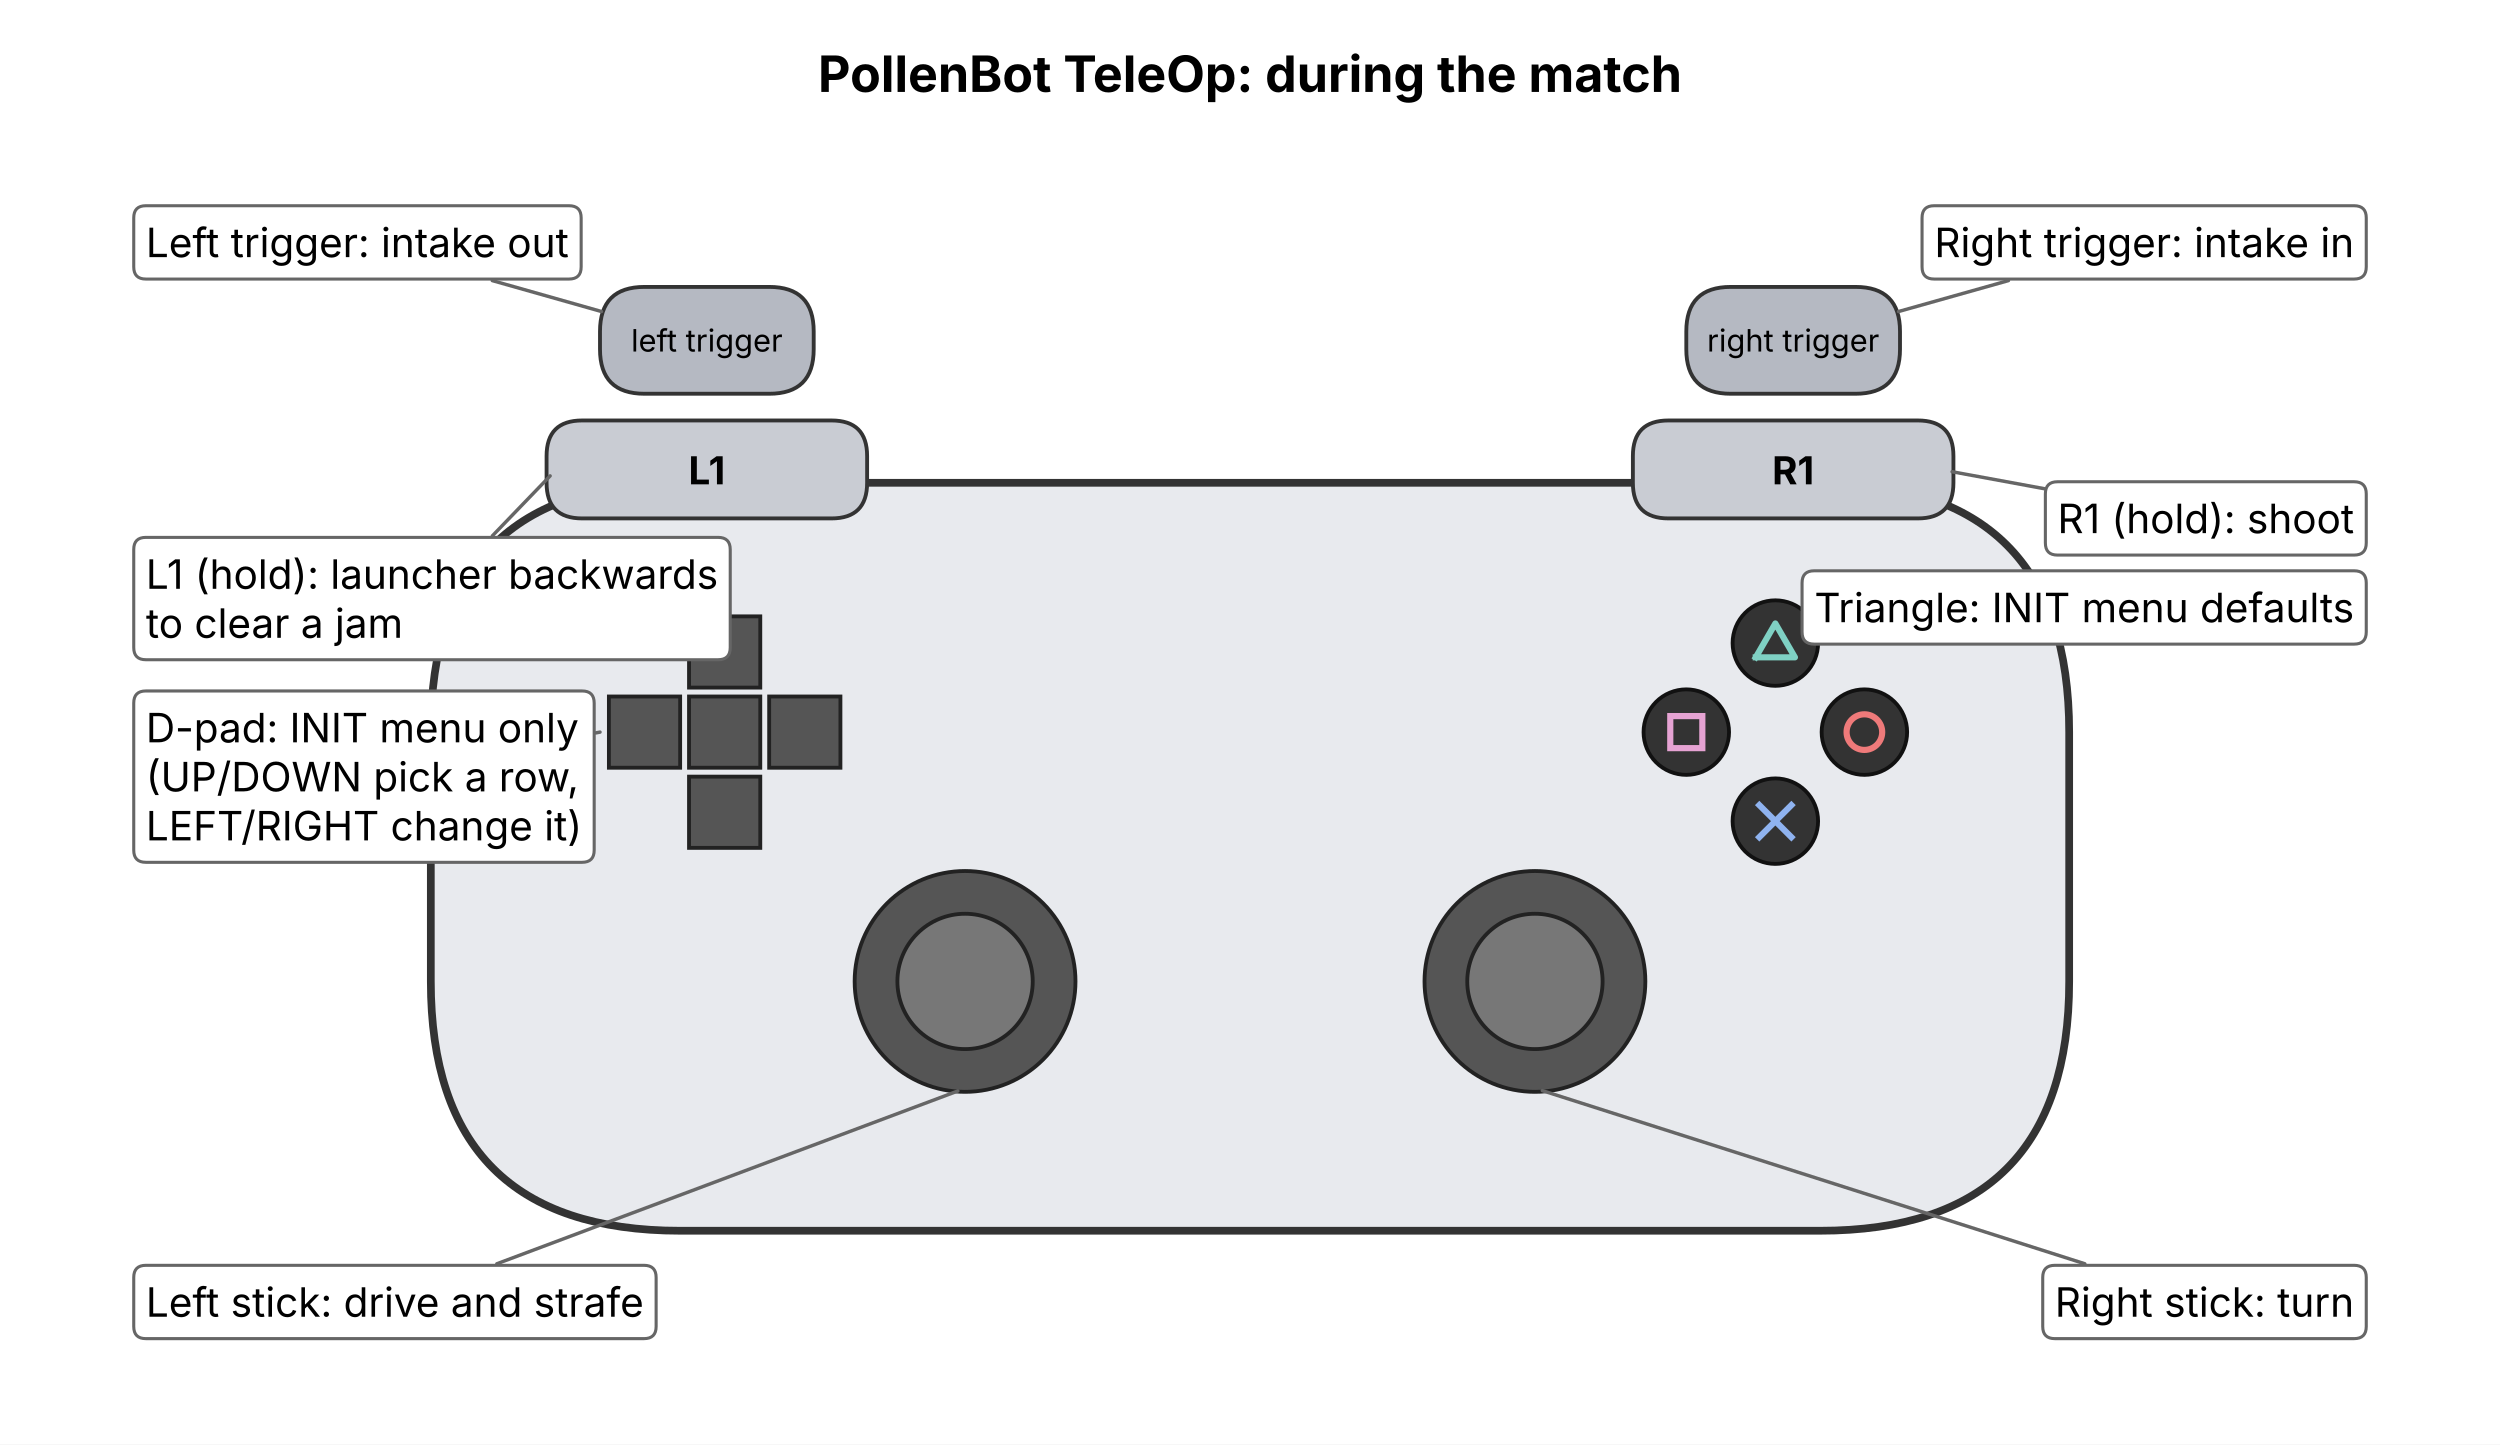
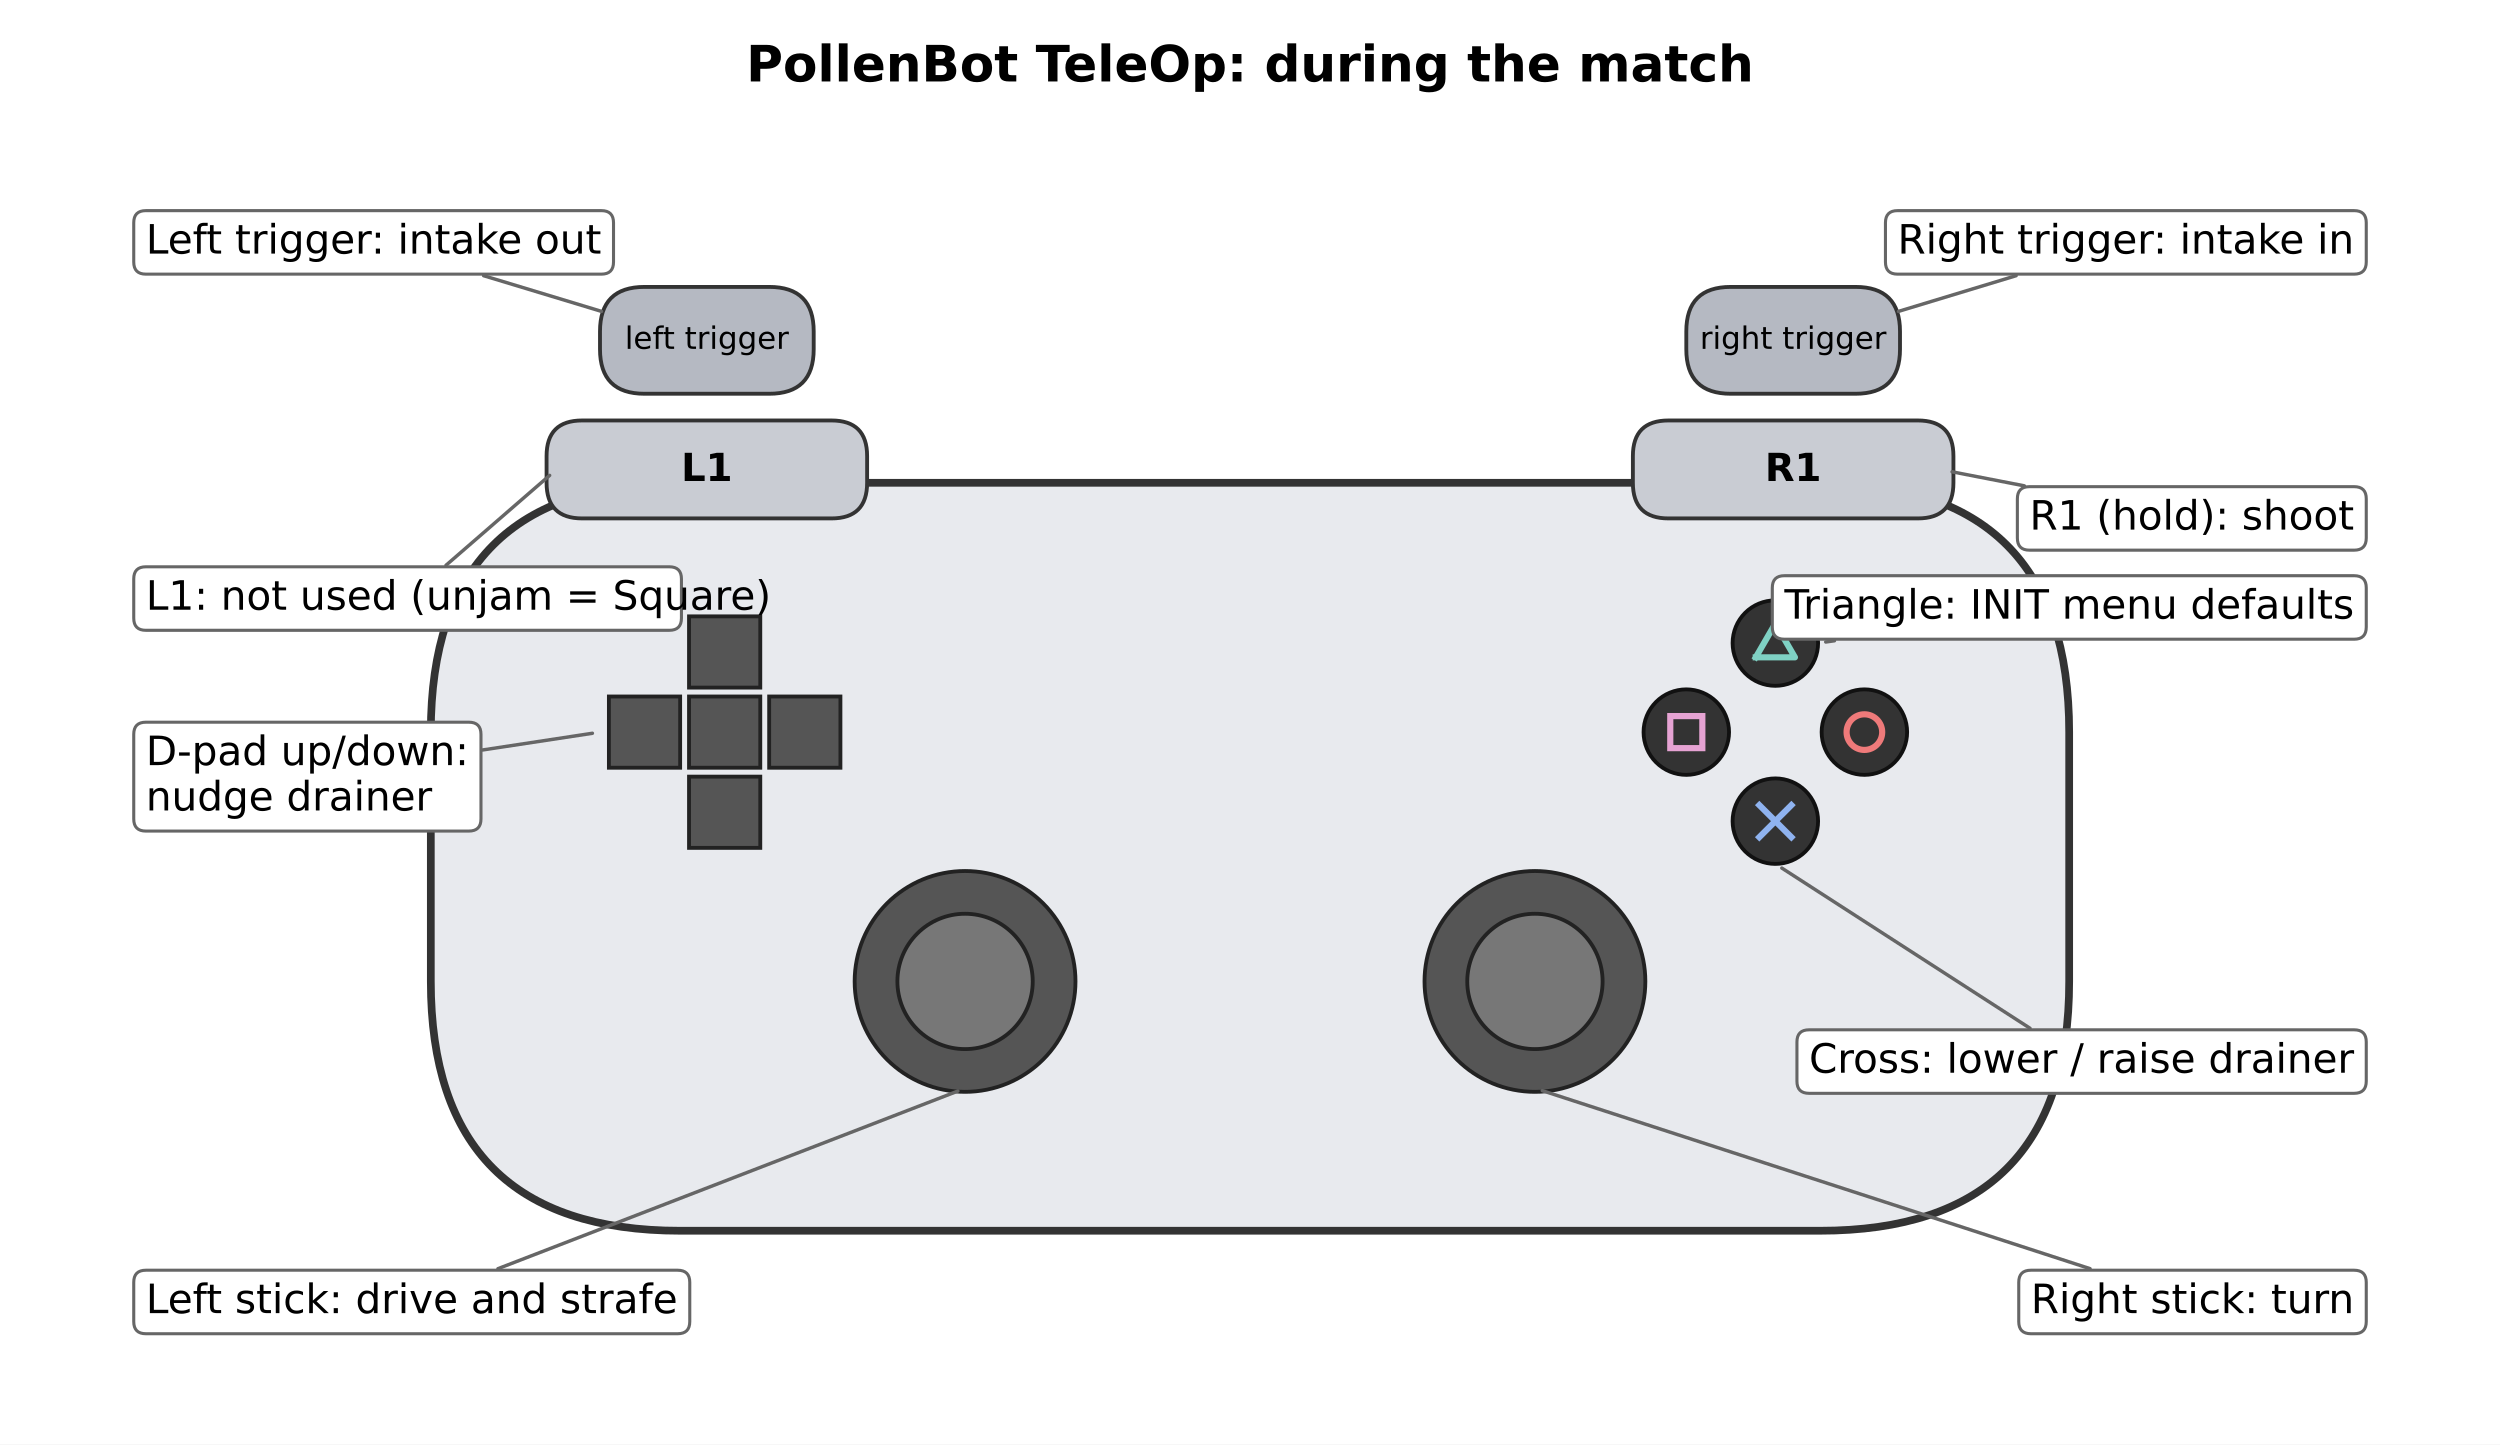
<svg xmlns="http://www.w3.org/2000/svg" width="648pt" height="374.4pt" viewBox="0 0 648 374.4" version="1.1">
  <defs>
    <style type="text/css">*{stroke-linejoin: round; stroke-linecap: butt}</style>
  </defs>
  <g id="figure_1">
    <g id="patch_1">
      <path d="M 0 374.4 L 648 374.4 L 648 0 L 0 0 z " style="fill: #ffffff" />
    </g>
    <g id="axes_1">
      <g id="patch_2">
        <path d="M 176.292 319.009 L 471.708 319.009 Q 536.331 319.009 536.331 254.387 L 536.331 189.764 Q 536.331 125.142 471.708 125.142 L 176.292 125.142 Q 111.669 125.142 111.669 189.764 L 111.669 254.387 Q 111.669 319.009 176.292 319.009 z " clip-path="url(#pbf100af5ca)" style="fill: #e8eaee; stroke: #333333; stroke-width: 2; stroke-linejoin: miter" />
      </g>
      <g id="patch_3">
        <path d="M 150.904 134.374 L 215.527 134.374 Q 224.758 134.374 224.758 125.142 L 224.758 118.218 Q 224.758 108.986 215.527 108.986 L 150.904 108.986 Q 141.672 108.986 141.672 118.218 L 141.672 125.142 Q 141.672 134.374 150.904 134.374 z " clip-path="url(#pbf100af5ca)" style="fill: #c9ccd3; stroke: #333333; stroke-linejoin: miter" />
      </g>
      <g id="patch_4">
        <path d="M 432.473 134.374 L 497.096 134.374 Q 506.328 134.374 506.328 125.142 L 506.328 118.218 Q 506.328 108.986 497.096 108.986 L 432.473 108.986 Q 423.242 108.986 423.242 118.218 L 423.242 125.142 Q 423.242 134.374 432.473 134.374 z " clip-path="url(#pbf100af5ca)" style="fill: #c9ccd3; stroke: #333333; stroke-linejoin: miter" />
      </g>
      <g id="patch_5">
        <path d="M 167.06 102.062 L 199.371 102.062 Q 210.911 102.062 210.911 90.523 L 210.911 85.907 Q 210.911 74.367 199.371 74.367 L 167.06 74.367 Q 155.52 74.367 155.52 85.907 L 155.52 90.523 Q 155.52 102.062 167.06 102.062 z " clip-path="url(#pbf100af5ca)" style="fill: #b5b9c2; stroke: #333333; stroke-linejoin: miter" />
      </g>
      <g id="patch_6">
        <path d="M 448.629 102.062 L 480.94 102.062 Q 492.48 102.062 492.48 90.523 L 492.48 85.907 Q 492.48 74.367 480.94 74.367 L 448.629 74.367 Q 437.089 74.367 437.089 85.907 L 437.089 90.523 Q 437.089 102.062 448.629 102.062 z " clip-path="url(#pbf100af5ca)" style="fill: #b5b9c2; stroke: #333333; stroke-linejoin: miter" />
      </g>
      <g id="patch_7">
        <path d="M 250.146 283.005 C 257.735 283.005 265.015 279.99 270.382 274.623 C 275.749 269.256 278.764 261.977 278.764 254.387 C 278.764 246.797 275.749 239.517 270.382 234.15 C 265.015 228.784 257.735 225.768 250.146 225.768 C 242.556 225.768 235.276 228.784 229.909 234.15 C 224.543 239.517 221.527 246.797 221.527 254.387 C 221.527 261.977 224.543 269.256 229.909 274.623 C 235.276 279.99 242.556 283.005 250.146 283.005 z " clip-path="url(#pbf100af5ca)" style="fill: #555555; stroke: #222222; stroke-linejoin: miter" />
      </g>
      <g id="patch_8">
        <path d="M 250.146 271.927 C 254.798 271.927 259.259 270.079 262.549 266.79 C 265.838 263.5 267.686 259.039 267.686 254.387 C 267.686 249.735 265.838 245.273 262.549 241.984 C 259.259 238.695 254.798 236.846 250.146 236.846 C 245.494 236.846 241.032 238.695 237.743 241.984 C 234.454 245.273 232.605 249.735 232.605 254.387 C 232.605 259.039 234.454 263.5 237.743 266.79 C 241.032 270.079 245.494 271.927 250.146 271.927 z " clip-path="url(#pbf100af5ca)" style="fill: #777777; stroke: #222222; stroke-linejoin: miter" />
      </g>
      <g id="patch_9">
        <path d="M 397.854 283.005 C 405.444 283.005 412.724 279.99 418.091 274.623 C 423.457 269.256 426.473 261.977 426.473 254.387 C 426.473 246.797 423.457 239.517 418.091 234.15 C 412.724 228.784 405.444 225.768 397.854 225.768 C 390.265 225.768 382.985 228.784 377.618 234.15 C 372.251 239.517 369.236 246.797 369.236 254.387 C 369.236 261.977 372.251 269.256 377.618 274.623 C 382.985 279.99 390.265 283.005 397.854 283.005 z " clip-path="url(#pbf100af5ca)" style="fill: #555555; stroke: #222222; stroke-linejoin: miter" />
      </g>
      <g id="patch_10">
        <path d="M 397.854 271.927 C 402.506 271.927 406.968 270.079 410.257 266.79 C 413.546 263.5 415.395 259.039 415.395 254.387 C 415.395 249.735 413.546 245.273 410.257 241.984 C 406.968 238.695 402.506 236.846 397.854 236.846 C 393.202 236.846 388.741 238.695 385.451 241.984 C 382.162 245.273 380.314 249.735 380.314 254.387 C 380.314 259.039 382.162 263.5 385.451 266.79 C 388.741 270.079 393.202 271.927 397.854 271.927 z " clip-path="url(#pbf100af5ca)" style="fill: #777777; stroke: #222222; stroke-linejoin: miter" />
      </g>
      <g id="patch_11">
        <path d="M 178.599 178.225 L 197.063 178.225 L 197.063 159.761 L 178.599 159.761 z " clip-path="url(#pbf100af5ca)" style="fill: #555555; stroke: #222222; stroke-linejoin: miter" />
      </g>
      <g id="patch_12">
        <path d="M 178.599 219.768 L 197.063 219.768 L 197.063 201.304 L 178.599 201.304 z " clip-path="url(#pbf100af5ca)" style="fill: #555555; stroke: #222222; stroke-linejoin: miter" />
      </g>
      <g id="patch_13">
        <path d="M 157.828 198.996 L 176.292 198.996 L 176.292 180.533 L 157.828 180.533 z " clip-path="url(#pbf100af5ca)" style="fill: #555555; stroke: #222222; stroke-linejoin: miter" />
      </g>
      <g id="patch_14">
        <path d="M 199.371 198.996 L 217.835 198.996 L 217.835 180.533 L 199.371 180.533 z " clip-path="url(#pbf100af5ca)" style="fill: #555555; stroke: #222222; stroke-linejoin: miter" />
      </g>
      <g id="patch_15">
        <path d="M 178.599 198.996 L 197.063 198.996 L 197.063 180.533 L 178.599 180.533 z " clip-path="url(#pbf100af5ca)" style="fill: #555555; stroke: #222222; stroke-linejoin: miter" />
      </g>
      <g id="patch_16">
        <path d="M 460.169 177.763 C 463.107 177.763 465.925 176.596 468.002 174.518 C 470.08 172.441 471.247 169.623 471.247 166.685 C 471.247 163.747 470.08 160.929 468.002 158.852 C 465.925 156.774 463.107 155.607 460.169 155.607 C 457.231 155.607 454.413 156.774 452.335 158.852 C 450.258 160.929 449.091 163.747 449.091 166.685 C 449.091 169.623 450.258 172.441 452.335 174.518 C 454.413 176.596 457.231 177.763 460.169 177.763 z " clip-path="url(#pbf100af5ca)" style="fill: #333333; stroke: #111111; stroke-linejoin: miter" />
      </g>
      <g id="patch_17">
        <path d="M 437.089 200.843 C 440.027 200.843 442.845 199.675 444.923 197.598 C 447 195.52 448.167 192.702 448.167 189.764 C 448.167 186.826 447 184.008 444.923 181.931 C 442.845 179.854 440.027 178.686 437.089 178.686 C 434.151 178.686 431.333 179.854 429.256 181.931 C 427.178 184.008 426.011 186.826 426.011 189.764 C 426.011 192.702 427.178 195.52 429.256 197.598 C 431.333 199.675 434.151 200.843 437.089 200.843 z " clip-path="url(#pbf100af5ca)" style="fill: #333333; stroke: #111111; stroke-linejoin: miter" />
      </g>
      <g id="patch_18">
        <path d="M 432.935 193.919 L 441.244 193.919 L 441.244 185.61 L 432.935 185.61 L 432.935 193.919 z " clip-path="url(#pbf100af5ca)" style="fill: none; stroke: #e6a3d3; stroke-width: 1.6; stroke-linejoin: miter" />
      </g>
      <g id="patch_19">
        <path d="M 483.248 200.843 C 486.186 200.843 489.004 199.675 491.082 197.598 C 493.159 195.52 494.326 192.702 494.326 189.764 C 494.326 186.826 493.159 184.008 491.082 181.931 C 489.004 179.854 486.186 178.686 483.248 178.686 C 480.31 178.686 477.492 179.854 475.415 181.931 C 473.337 184.008 472.17 186.826 472.17 189.764 C 472.17 192.702 473.337 195.52 475.415 197.598 C 477.492 199.675 480.31 200.843 483.248 200.843 z " clip-path="url(#pbf100af5ca)" style="fill: #333333; stroke: #111111; stroke-linejoin: miter" />
      </g>
      <g id="patch_20">
        <path d="M 483.248 194.38 C 484.472 194.38 485.647 193.894 486.512 193.028 C 487.378 192.163 487.864 190.989 487.864 189.764 C 487.864 188.54 487.378 187.366 486.512 186.5 C 485.647 185.635 484.472 185.148 483.248 185.148 C 482.024 185.148 480.85 185.635 479.984 186.5 C 479.119 187.366 478.632 188.54 478.632 189.764 C 478.632 190.989 479.119 192.163 479.984 193.028 C 480.85 193.894 482.024 194.38 483.248 194.38 L 483.248 194.38 z " clip-path="url(#pbf100af5ca)" style="fill: none; stroke: #ef7a7a; stroke-width: 1.6; stroke-linejoin: miter" />
      </g>
      <g id="patch_21">
        <path d="M 460.169 223.922 C 463.107 223.922 465.925 222.755 468.002 220.677 C 470.08 218.6 471.247 215.782 471.247 212.844 C 471.247 209.906 470.08 207.088 468.002 205.01 C 465.925 202.933 463.107 201.766 460.169 201.766 C 457.231 201.766 454.413 202.933 452.335 205.01 C 450.258 207.088 449.091 209.906 449.091 212.844 C 449.091 215.782 450.258 218.6 452.335 220.677 C 454.413 222.755 457.231 223.922 460.169 223.922 z " clip-path="url(#pbf100af5ca)" style="fill: #333333; stroke: #111111; stroke-linejoin: miter" />
      </g>
      <g id="line2d_1">
        <path d="M 455.091 170.378 L 465.246 170.378 L 460.169 161.607 L 455.091 170.378 " clip-path="url(#pbf100af5ca)" style="fill: none; stroke: #7fd1c4; stroke-width: 1.6; stroke-linecap: square" />
      </g>
      <g id="line2d_2">
        <path d="M 456.014 216.998 L 464.323 208.69 " clip-path="url(#pbf100af5ca)" style="fill: none; stroke: #8fb3f0; stroke-width: 1.6; stroke-linecap: square" />
      </g>
      <g id="line2d_3">
        <path d="M 456.014 208.69 L 464.323 216.998 " clip-path="url(#pbf100af5ca)" style="fill: none; stroke: #8fb3f0; stroke-width: 1.6; stroke-linecap: square" />
      </g>
      <g id="text_1">
-         <text style="font-weight: 700; font-size: 10px; font-family: 'Inter', 'DejaVu Sans', 'Bitstream Vera Sans', 'Computer Modern Sans Serif', 'Lucida Grande', 'Verdana', 'Geneva', 'Lucid', 'Arial', 'Helvetica', 'Avant Garde', sans-serif; text-anchor: middle" x="183.215" y="125.548" transform="rotate(-0 183.2153 125.5485)">L1</text>
+         <text style="font-weight: 700; font-size: 10px; font-family: 'DejaVu Sans', 'Bitstream Vera Sans', 'Computer Modern Sans Serif', 'Lucida Grande', 'Verdana', 'Geneva', 'Lucid', 'Arial', 'Helvetica', 'Avant Garde', sans-serif; text-anchor: middle" x="183.215" y="124.67" transform="rotate(-0 183.2153 124.6702)">L1</text>
      </g>
      <g id="text_2">
-         <text style="font-weight: 700; font-size: 10px; font-family: 'Inter', 'DejaVu Sans', 'Bitstream Vera Sans', 'Computer Modern Sans Serif', 'Lucida Grande', 'Verdana', 'Geneva', 'Lucid', 'Arial', 'Helvetica', 'Avant Garde', sans-serif; text-anchor: middle" x="464.785" y="125.548" transform="rotate(-0 464.7847 125.5485)">R1</text>
+         <text style="font-weight: 700; font-size: 10px; font-family: 'DejaVu Sans', 'Bitstream Vera Sans', 'Computer Modern Sans Serif', 'Lucida Grande', 'Verdana', 'Geneva', 'Lucid', 'Arial', 'Helvetica', 'Avant Garde', sans-serif; text-anchor: middle" x="464.785" y="124.67" transform="rotate(-0 464.7847 124.6702)">R1</text>
      </g>
      <g id="text_3">
-         <text style="font-size: 8px; font-family: 'Inter', 'DejaVu Sans', 'Bitstream Vera Sans', 'Computer Modern Sans Serif', 'Lucida Grande', 'Verdana', 'Geneva', 'Lucid', 'Arial', 'Helvetica', 'Avant Garde', sans-serif; text-anchor: middle" x="183.215" y="91.125" transform="rotate(-0 183.2153 91.12495)">left trigger</text>
+         <text style="font-size: 8px; font-family: 'DejaVu Sans', 'Bitstream Vera Sans', 'Computer Modern Sans Serif', 'Lucida Grande', 'Verdana', 'Geneva', 'Lucid', 'Arial', 'Helvetica', 'Avant Garde', sans-serif; text-anchor: middle" x="183.215" y="90.422" transform="rotate(-0 183.2153 90.4223)">left trigger</text>
      </g>
      <g id="text_4">
-         <text style="font-size: 8px; font-family: 'Inter', 'DejaVu Sans', 'Bitstream Vera Sans', 'Computer Modern Sans Serif', 'Lucida Grande', 'Verdana', 'Geneva', 'Lucid', 'Arial', 'Helvetica', 'Avant Garde', sans-serif; text-anchor: middle" x="464.785" y="91.125" transform="rotate(-0 464.7847 91.12495)">right trigger</text>
+         <text style="font-size: 8px; font-family: 'DejaVu Sans', 'Bitstream Vera Sans', 'Computer Modern Sans Serif', 'Lucida Grande', 'Verdana', 'Geneva', 'Lucid', 'Arial', 'Helvetica', 'Avant Garde', sans-serif; text-anchor: middle" x="464.785" y="90.422" transform="rotate(-0 464.7847 90.4223)">right trigger</text>
      </g>
      <g id="patch_22">
-         <path d="M 128.781 327.572 Q 188.528 305.178 248.275 282.783 " style="fill: none; stroke: #666666; stroke-width: 0.9; stroke-linecap: round" />
+         <path d="M 129.07 328.843 Q 188.675 305.823 248.28 282.803 " style="fill: none; stroke: #666666; stroke-width: 0.9; stroke-linecap: round" />
      </g>
      <g id="text_5">
        <g id="patch_23">
-           <path d="M 37.815 346.975 L 166.919 346.975 Q 170.069 346.975 170.069 343.825 L 170.069 331.121 Q 170.069 327.971 166.919 327.971 L 37.815 327.971 Q 34.665 327.971 34.665 331.121 L 34.665 343.825 Q 34.665 346.975 37.815 346.975 z " style="fill: #ffffff; stroke: #666666; stroke-width: 0.8; stroke-linejoin: miter" />
+           <path d="M 37.815 345.704 L 175.637 345.704 Q 178.787 345.704 178.787 342.554 L 178.787 332.392 Q 178.787 329.242 175.637 329.242 L 37.815 329.242 Q 34.665 329.242 34.665 332.392 L 34.665 342.554 Q 34.665 345.704 37.815 345.704 z " style="fill: #ffffff; stroke: #666666; stroke-width: 0.8; stroke-linejoin: miter" />
        </g>
-         <text style="font-size: 10.5px; font-family: 'Inter', 'DejaVu Sans', 'Bitstream Vera Sans', 'Computer Modern Sans Serif', 'Lucida Grande', 'Verdana', 'Geneva', 'Lucid', 'Arial', 'Helvetica', 'Avant Garde', sans-serif; text-anchor: start" x="37.815" y="341.292" transform="rotate(-0 37.81479 341.2925)">Left stick: drive and strafe</text>
+         <text style="font-size: 10.5px; font-family: 'DejaVu Sans', 'Bitstream Vera Sans', 'Computer Modern Sans Serif', 'Lucida Grande', 'Verdana', 'Geneva', 'Lucid', 'Arial', 'Helvetica', 'Avant Garde', sans-serif; text-anchor: start" x="37.815" y="340.37" transform="rotate(-0 37.81479 340.3702)">Left stick: drive and strafe</text>
      </g>
      <g id="patch_24">
-         <path d="M 540.382 327.571 Q 470.073 305.132 399.764 282.692 " style="fill: none; stroke: #666666; stroke-width: 0.9; stroke-linecap: round" />
+         <path d="M 541.741 328.843 Q 470.748 305.771 399.756 282.7 " style="fill: none; stroke: #666666; stroke-width: 0.9; stroke-linecap: round" />
      </g>
      <g id="text_6">
        <g id="patch_25">
-           <path d="M 532.625 346.975 L 610.185 346.975 Q 613.335 346.975 613.335 343.825 L 613.335 331.121 Q 613.335 327.971 610.185 327.971 L 532.625 327.971 Q 529.475 327.971 529.475 331.121 L 529.475 343.825 Q 529.475 346.975 532.625 346.975 z " style="fill: #ffffff; stroke: #666666; stroke-width: 0.8; stroke-linejoin: miter" />
+           <path d="M 526.41 345.704 L 610.185 345.704 Q 613.335 345.704 613.335 342.554 L 613.335 332.392 Q 613.335 329.242 610.185 329.242 L 526.41 329.242 Q 523.26 329.242 523.26 332.392 L 523.26 342.554 Q 523.26 345.704 526.41 345.704 z " style="fill: #ffffff; stroke: #666666; stroke-width: 0.8; stroke-linejoin: miter" />
        </g>
-         <text style="font-size: 10.5px; font-family: 'Inter', 'DejaVu Sans', 'Bitstream Vera Sans', 'Computer Modern Sans Serif', 'Lucida Grande', 'Verdana', 'Geneva', 'Lucid', 'Arial', 'Helvetica', 'Avant Garde', sans-serif; text-anchor: end" x="610.185" y="341.292" transform="rotate(-0 610.1852 341.2925)">Right stick: turn</text>
+         <text style="font-size: 10.5px; font-family: 'DejaVu Sans', 'Bitstream Vera Sans', 'Computer Modern Sans Serif', 'Lucida Grande', 'Verdana', 'Geneva', 'Lucid', 'Arial', 'Helvetica', 'Avant Garde', sans-serif; text-anchor: end" x="610.185" y="340.37" transform="rotate(-0 610.1852 340.3702)">Right stick: turn</text>
      </g>
      <g id="patch_26">
-         <path d="M 529.951 126.683 Q 517.968 124.478 505.985 122.273 " style="fill: none; stroke: #666666; stroke-width: 0.9; stroke-linecap: round" />
+         <path d="M 524.704 125.932 Q 515.343 124.112 505.982 122.292 " style="fill: none; stroke: #666666; stroke-width: 0.9; stroke-linecap: round" />
      </g>
      <g id="text_7">
        <g id="patch_27">
-           <path d="M 533.31 143.876 L 610.185 143.876 Q 613.335 143.876 613.335 140.726 L 613.335 128.021 Q 613.335 124.871 610.185 124.871 L 533.31 124.871 Q 530.16 124.871 530.16 128.021 L 530.16 140.726 Q 530.16 143.876 533.31 143.876 z " style="fill: #ffffff; stroke: #666666; stroke-width: 0.8; stroke-linejoin: miter" />
+           <path d="M 526.052 142.605 L 610.185 142.605 Q 613.335 142.605 613.335 139.455 L 613.335 129.293 Q 613.335 126.143 610.185 126.143 L 526.052 126.143 Q 522.902 126.143 522.902 129.293 L 522.902 139.455 Q 522.902 142.605 526.052 142.605 z " style="fill: #ffffff; stroke: #666666; stroke-width: 0.8; stroke-linejoin: miter" />
        </g>
-         <text style="font-size: 10.5px; font-family: 'Inter', 'DejaVu Sans', 'Bitstream Vera Sans', 'Computer Modern Sans Serif', 'Lucida Grande', 'Verdana', 'Geneva', 'Lucid', 'Arial', 'Helvetica', 'Avant Garde', sans-serif; text-anchor: end" x="610.185" y="138.193" transform="rotate(-0 610.1852 138.1933)">R1 (hold): shoot</text>
+         <text style="font-size: 10.5px; font-family: 'DejaVu Sans', 'Bitstream Vera Sans', 'Computer Modern Sans Serif', 'Lucida Grande', 'Verdana', 'Geneva', 'Lucid', 'Arial', 'Helvetica', 'Avant Garde', sans-serif; text-anchor: end" x="610.185" y="137.271" transform="rotate(-0 610.1852 137.271)">R1 (hold): shoot</text>
      </g>
      <g id="patch_28">
-         <path d="M 127.626 138.891 Q 135.109 131.121 142.593 123.351 " style="fill: none; stroke: #666666; stroke-width: 0.9; stroke-linecap: round" />
+         <path d="M 115.603 146.514 Q 129.034 134.869 142.466 123.223 " style="fill: none; stroke: #666666; stroke-width: 0.9; stroke-linecap: round" />
      </g>
      <g id="text_8">
        <g id="patch_29">
-           <path d="M 37.815 171 L 186.127 171 Q 189.277 171 189.277 167.85 L 189.277 142.441 Q 189.277 139.291 186.127 139.291 L 37.815 139.291 Q 34.665 139.291 34.665 142.441 L 34.665 167.85 Q 34.665 171 37.815 171 z " style="fill: #ffffff; stroke: #666666; stroke-width: 0.8; stroke-linejoin: miter" />
+           <path d="M 37.815 163.376 L 173.48 163.376 Q 176.63 163.376 176.63 160.226 L 176.63 150.064 Q 176.63 146.914 173.48 146.914 L 37.815 146.914 Q 34.665 146.914 34.665 150.064 L 34.665 160.226 Q 34.665 163.376 37.815 163.376 z " style="fill: #ffffff; stroke: #666666; stroke-width: 0.8; stroke-linejoin: miter" />
        </g>
-         <text style="font-size: 10.5px; font-family: 'Inter', 'DejaVu Sans', 'Bitstream Vera Sans', 'Computer Modern Sans Serif', 'Lucida Grande', 'Verdana', 'Geneva', 'Lucid', 'Arial', 'Helvetica', 'Avant Garde', sans-serif" transform="translate(37.81479 152.6125)">L1 (hold): launcher backwards</text>
-         <text style="font-size: 10.5px; font-family: 'Inter', 'DejaVu Sans', 'Bitstream Vera Sans', 'Computer Modern Sans Serif', 'Lucida Grande', 'Verdana', 'Geneva', 'Lucid', 'Arial', 'Helvetica', 'Avant Garde', sans-serif" transform="translate(37.81479 165.3171)">to clear a jam</text>
+         <text style="font-size: 10.5px; font-family: 'DejaVu Sans', 'Bitstream Vera Sans', 'Computer Modern Sans Serif', 'Lucida Grande', 'Verdana', 'Geneva', 'Lucid', 'Arial', 'Helvetica', 'Avant Garde', sans-serif; text-anchor: start" x="37.815" y="158.043" transform="rotate(-0 37.81479 158.0425)">L1: not used (unjam = Square)</text>
      </g>
      <g id="patch_30">
-         <path d="M 520.587 72.73 Q 506.343 76.739 492.099 80.749 " style="fill: none; stroke: #666666; stroke-width: 0.9; stroke-linecap: round" />
+         <path d="M 522.576 71.459 Q 507.33 76.085 492.083 80.711 " style="fill: none; stroke: #666666; stroke-width: 0.9; stroke-linecap: round" />
      </g>
      <g id="text_9">
        <g id="patch_31">
-           <path d="M 501.346 72.33 L 610.185 72.33 Q 613.335 72.33 613.335 69.18 L 613.335 56.475 Q 613.335 53.325 610.185 53.325 L 501.346 53.325 Q 498.196 53.325 498.196 56.475 L 498.196 69.18 Q 498.196 72.33 501.346 72.33 z " style="fill: #ffffff; stroke: #666666; stroke-width: 0.8; stroke-linejoin: miter" />
+           <path d="M 491.858 71.058 L 610.185 71.058 Q 613.335 71.058 613.335 67.908 L 613.335 57.746 Q 613.335 54.596 610.185 54.596 L 491.858 54.596 Q 488.708 54.596 488.708 57.746 L 488.708 67.908 Q 488.708 71.058 491.858 71.058 z " style="fill: #ffffff; stroke: #666666; stroke-width: 0.8; stroke-linejoin: miter" />
        </g>
-         <text style="font-size: 10.5px; font-family: 'Inter', 'DejaVu Sans', 'Bitstream Vera Sans', 'Computer Modern Sans Serif', 'Lucida Grande', 'Verdana', 'Geneva', 'Lucid', 'Arial', 'Helvetica', 'Avant Garde', sans-serif; text-anchor: end" x="610.185" y="66.647" transform="rotate(-0 610.1852 66.64698)">Right trigger: intake in</text>
+         <text style="font-size: 10.5px; font-family: 'DejaVu Sans', 'Bitstream Vera Sans', 'Computer Modern Sans Serif', 'Lucida Grande', 'Verdana', 'Geneva', 'Lucid', 'Arial', 'Helvetica', 'Avant Garde', sans-serif; text-anchor: end" x="610.185" y="65.725" transform="rotate(-0 610.1852 65.72474)">Right trigger: intake in</text>
      </g>
      <g id="patch_32">
-         <path d="M 127.606 72.73 Q 141.756 76.738 155.906 80.746 " style="fill: none; stroke: #666666; stroke-width: 0.9; stroke-linecap: round" />
+         <path d="M 125.352 71.459 Q 140.633 76.085 155.913 80.711 " style="fill: none; stroke: #666666; stroke-width: 0.9; stroke-linecap: round" />
      </g>
      <g id="text_10">
        <g id="patch_33">
-           <path d="M 37.815 72.33 L 147.486 72.33 Q 150.636 72.33 150.636 69.18 L 150.636 56.475 Q 150.636 53.325 147.486 53.325 L 37.815 53.325 Q 34.665 53.325 34.665 56.475 L 34.665 69.18 Q 34.665 72.33 37.815 72.33 z " style="fill: #ffffff; stroke: #666666; stroke-width: 0.8; stroke-linejoin: miter" />
+           <path d="M 37.815 71.058 L 155.873 71.058 Q 159.023 71.058 159.023 67.908 L 159.023 57.746 Q 159.023 54.596 155.873 54.596 L 37.815 54.596 Q 34.665 54.596 34.665 57.746 L 34.665 67.908 Q 34.665 71.058 37.815 71.058 z " style="fill: #ffffff; stroke: #666666; stroke-width: 0.8; stroke-linejoin: miter" />
        </g>
-         <text style="font-size: 10.5px; font-family: 'Inter', 'DejaVu Sans', 'Bitstream Vera Sans', 'Computer Modern Sans Serif', 'Lucida Grande', 'Verdana', 'Geneva', 'Lucid', 'Arial', 'Helvetica', 'Avant Garde', sans-serif; text-anchor: start" x="37.815" y="66.647" transform="rotate(-0 37.81479 66.64698)">Left trigger: intake out</text>
+         <text style="font-size: 10.5px; font-family: 'DejaVu Sans', 'Bitstream Vera Sans', 'Computer Modern Sans Serif', 'Lucida Grande', 'Verdana', 'Geneva', 'Lucid', 'Arial', 'Helvetica', 'Avant Garde', sans-serif; text-anchor: start" x="37.815" y="65.725" transform="rotate(-0 37.81479 65.72474)">Left trigger: intake out</text>
      </g>
      <g id="patch_34">
-         <path d="M 154.411 189.974 Q 154.965 189.869 155.52 189.764 " style="fill: none; stroke: #666666; stroke-width: 0.9; stroke-linecap: round" />
+         <path d="M 125.07 194.397 Q 139.308 192.231 153.546 190.065 " style="fill: none; stroke: #666666; stroke-width: 0.9; stroke-linecap: round" />
      </g>
      <g id="text_11">
        <g id="patch_35">
-           <path d="M 37.815 223.511 L 150.862 223.511 Q 154.012 223.511 154.012 220.361 L 154.012 182.247 Q 154.012 179.097 150.862 179.097 L 37.815 179.097 Q 34.665 179.097 34.665 182.247 L 34.665 220.361 Q 34.665 223.511 37.815 223.511 z " style="fill: #ffffff; stroke: #666666; stroke-width: 0.8; stroke-linejoin: miter" />
+           <path d="M 37.815 215.414 L 121.518 215.414 Q 124.668 215.414 124.668 212.264 L 124.668 190.344 Q 124.668 187.194 121.518 187.194 L 37.815 187.194 Q 34.665 187.194 34.665 190.344 L 34.665 212.264 Q 34.665 215.414 37.815 215.414 z " style="fill: #ffffff; stroke: #666666; stroke-width: 0.8; stroke-linejoin: miter" />
        </g>
-         <text style="font-size: 10.5px; font-family: 'Inter', 'DejaVu Sans', 'Bitstream Vera Sans', 'Computer Modern Sans Serif', 'Lucida Grande', 'Verdana', 'Geneva', 'Lucid', 'Arial', 'Helvetica', 'Avant Garde', sans-serif" transform="translate(37.81479 192.4191)">D-pad: INIT menu only</text>
-         <text style="font-size: 10.5px; font-family: 'Inter', 'DejaVu Sans', 'Bitstream Vera Sans', 'Computer Modern Sans Serif', 'Lucida Grande', 'Verdana', 'Geneva', 'Lucid', 'Arial', 'Helvetica', 'Avant Garde', sans-serif" transform="translate(37.81479 205.1237)">(UP/DOWN pick a row,</text>
-         <text style="font-size: 10.5px; font-family: 'Inter', 'DejaVu Sans', 'Bitstream Vera Sans', 'Computer Modern Sans Serif', 'Lucida Grande', 'Verdana', 'Geneva', 'Lucid', 'Arial', 'Helvetica', 'Avant Garde', sans-serif" transform="translate(37.81479 217.8283)">LEFT/RIGHT change it)</text>
+         <text style="font-size: 10.5px; font-family: 'DejaVu Sans', 'Bitstream Vera Sans', 'Computer Modern Sans Serif', 'Lucida Grande', 'Verdana', 'Geneva', 'Lucid', 'Arial', 'Helvetica', 'Avant Garde', sans-serif" transform="translate(37.81479 198.3226)">D-pad up/down:</text>
+         <text style="font-size: 10.5px; font-family: 'DejaVu Sans', 'Bitstream Vera Sans', 'Computer Modern Sans Serif', 'Lucida Grande', 'Verdana', 'Geneva', 'Lucid', 'Arial', 'Helvetica', 'Avant Garde', sans-serif" transform="translate(37.81479 210.0803)">nudge drainer</text>
      </g>
      <g id="patch_36">
-         <path d="M 540.215 157.453 Q 506.722 161.936 473.23 166.42 " style="fill: none; stroke: #666666; stroke-width: 0.9; stroke-linecap: round" />
+         <path d="M 475.487 166.084 Q 474.359 166.244 473.23 166.404 " style="fill: none; stroke: #666666; stroke-width: 0.9; stroke-linecap: round" />
      </g>
      <g id="text_12">
        <g id="patch_37">
-           <path d="M 470.245 166.955 L 610.185 166.955 Q 613.335 166.955 613.335 163.805 L 613.335 151.101 Q 613.335 147.951 610.185 147.951 L 470.245 147.951 Q 467.095 147.951 467.095 151.101 L 467.095 163.805 Q 467.095 166.955 470.245 166.955 z " style="fill: #ffffff; stroke: #666666; stroke-width: 0.8; stroke-linejoin: miter" />
+           <path d="M 462.531 165.684 L 610.185 165.684 Q 613.335 165.684 613.335 162.534 L 613.335 152.372 Q 613.335 149.222 610.185 149.222 L 462.531 149.222 Q 459.381 149.222 459.381 152.372 L 459.381 162.534 Q 459.381 165.684 462.531 165.684 z " style="fill: #ffffff; stroke: #666666; stroke-width: 0.8; stroke-linejoin: miter" />
        </g>
-         <text style="font-size: 10.5px; font-family: 'Inter', 'DejaVu Sans', 'Bitstream Vera Sans', 'Computer Modern Sans Serif', 'Lucida Grande', 'Verdana', 'Geneva', 'Lucid', 'Arial', 'Helvetica', 'Avant Garde', sans-serif; text-anchor: end" x="610.185" y="161.273" transform="rotate(-0 610.1852 161.2727)">Triangle: INIT menu defaults</text>
+         <text style="font-size: 10.5px; font-family: 'DejaVu Sans', 'Bitstream Vera Sans', 'Computer Modern Sans Serif', 'Lucida Grande', 'Verdana', 'Geneva', 'Lucid', 'Arial', 'Helvetica', 'Avant Garde', sans-serif; text-anchor: end" x="610.185" y="160.35" transform="rotate(-0 610.1852 160.3505)">Triangle: INIT menu defaults</text>
+       </g>
+       <g id="patch_38">
+         <path d="M 526.181 266.529 Q 494.015 245.768 461.849 225.006 " style="fill: none; stroke: #666666; stroke-width: 0.9; stroke-linecap: round" />
+       </g>
+       <g id="text_13">
+         <g id="patch_39">
+           <path d="M 468.916 283.389 L 610.185 283.389 Q 613.335 283.389 613.335 280.239 L 613.335 270.077 Q 613.335 266.927 610.185 266.927 L 468.916 266.927 Q 465.766 266.927 465.766 270.077 L 465.766 280.239 Q 465.766 283.389 468.916 283.389 z " style="fill: #ffffff; stroke: #666666; stroke-width: 0.8; stroke-linejoin: miter" />
+         </g>
+         <text style="font-size: 10.5px; font-family: 'DejaVu Sans', 'Bitstream Vera Sans', 'Computer Modern Sans Serif', 'Lucida Grande', 'Verdana', 'Geneva', 'Lucid', 'Arial', 'Helvetica', 'Avant Garde', sans-serif; text-anchor: end" x="610.185" y="278.056" transform="rotate(-0 610.1852 278.0557)">Cross: lower / raise drainer</text>
      </g>
    </g>
-     <g id="text_13">
-       <text style="font-weight: 700; font-size: 13px; font-family: 'Inter', 'DejaVu Sans', 'Bitstream Vera Sans', 'Computer Modern Sans Serif', 'Lucida Grande', 'Verdana', 'Geneva', 'Lucid', 'Arial', 'Helvetica', 'Avant Garde', sans-serif; text-anchor: middle" x="324" y="23.826" transform="rotate(-0 324 23.82575)">PollenBot TeleOp: during the match</text>
+     <g id="text_14">
+       <text style="font-weight: 700; font-size: 13px; font-family: 'DejaVu Sans', 'Bitstream Vera Sans', 'Computer Modern Sans Serif', 'Lucida Grande', 'Verdana', 'Geneva', 'Lucid', 'Arial', 'Helvetica', 'Avant Garde', sans-serif; text-anchor: middle" x="324" y="21.11" transform="rotate(-0 324 21.10997)">PollenBot TeleOp: during the match</text>
    </g>
  </g>
  <defs>
    <clipPath id="pbf100af5ca">
      <rect x="28.583" y="37.44" width="590.834" height="336.96" />
    </clipPath>
  </defs>
</svg>
